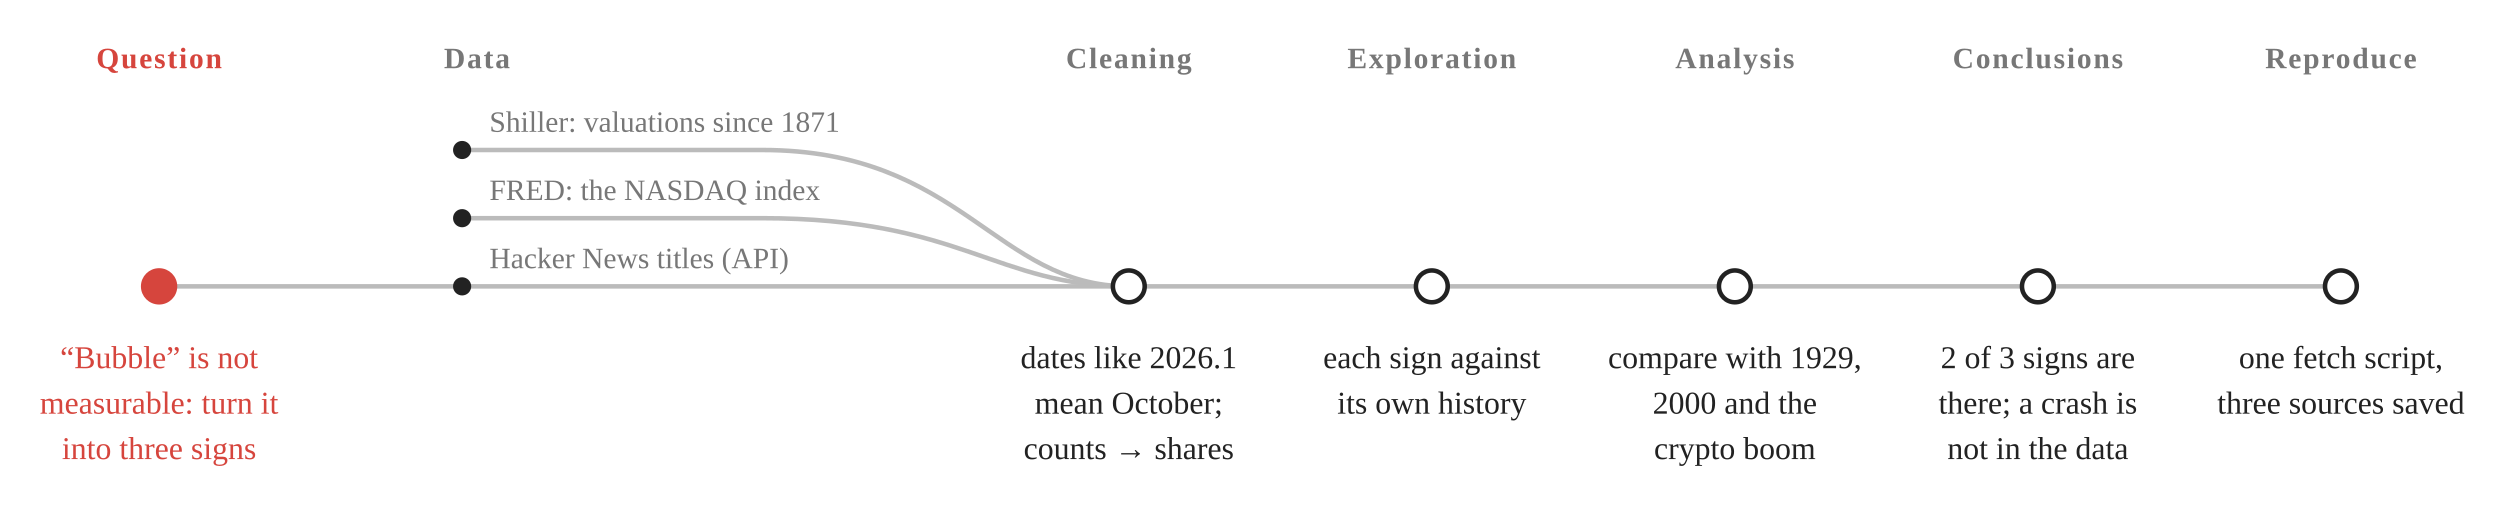
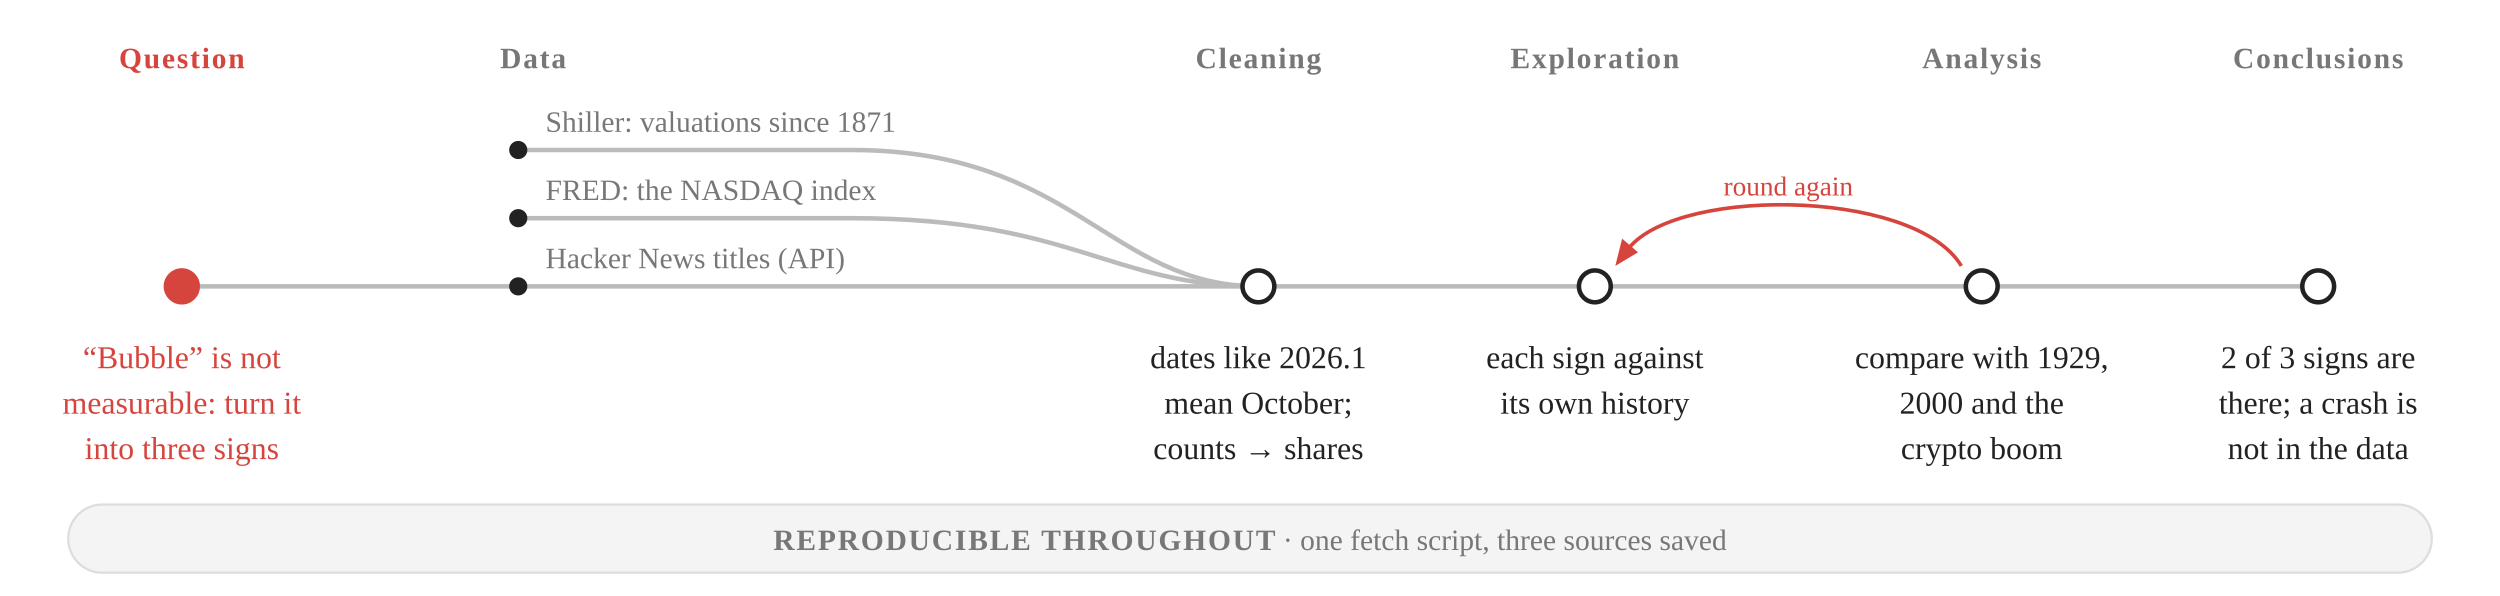
- <svg xmlns="http://www.w3.org/2000/svg" class="lc" viewBox="0 0 1100 222" role="img">
+ <svg xmlns="http://www.w3.org/2000/svg" class="lc" viewBox="0 0 1100 262" role="img">
  <style>
.lc text{font-family:var(--font-sans,'IBM Plex Sans',system-ui,sans-serif);fill:var(--c-text,#222)}
.lc .step{font-size:13px;font-weight:600;letter-spacing:.06em;text-transform:uppercase;fill:var(--c-muted,#777)}
.lc .note{font-size:14px}
.lc .src{font-size:13px;fill:var(--c-muted,#777)}
.lc text.hot{fill:var(--c-accent,#d6453d)}
.lc .line{stroke:var(--c-faint,#bbb);stroke-width:2;fill:none}
.lc .node{fill:var(--c-bg,#fff);stroke:var(--c-text,#222);stroke-width:2}
.lc .node.hot{fill:var(--c-accent,#d6453d);stroke:var(--c-accent,#d6453d)}
.lc .dot{fill:var(--c-text,#222)}
+ .lc .band{fill:var(--c-tint,#f4f4f4);stroke:var(--c-line,#ddd)}
+ .lc .bandtext{font-size:13px;fill:var(--c-muted,#777)}
+ .lc .bandtext tspan.head{font-weight:600;letter-spacing:.06em}
+ .lc .loop{stroke:var(--c-accent,#d6453d);stroke-width:1.6;fill:none}
+ .lc .looptip{fill:var(--c-accent,#d6453d)}
+ .lc text.loopnote{font-size:12px;fill:var(--c-accent,#d6453d)}
</style>
-   <path class="line" d="M70,126 H1030" />
-   <path class="line" d="M203.333,66 H335.333 C423.333,66 438.0,126 496.667,126" />
-   <circle class="dot" cx="203.333" cy="66" r="4" />
-   <text class="src" x="215.333" y="58">Shiller: valuations since 1871</text>
-   <path class="line" d="M203.333,96 H335.333 C423.333,96 438.0,126 496.667,126" />
-   <circle class="dot" cx="203.333" cy="96" r="4" />
-   <text class="src" x="215.333" y="88">FRED: the NASDAQ index</text>
-   <circle class="dot" cx="203.333" cy="126" r="4" />
-   <text class="src" x="215.333" y="118">Hacker News titles (API)</text>
-   <text class="step hot" x="70.0" y="30" text-anchor="middle">Question</text>
-   <circle class="node hot" cx="70.0" cy="126" r="7" />
-   <text class="note hot" x="70.0" y="162" text-anchor="middle">“Bubble” is not</text>
-   <text class="note hot" x="70.0" y="182" text-anchor="middle">measurable: turn it</text>
-   <text class="note hot" x="70.0" y="202" text-anchor="middle">into three signs</text>
-   <text class="step" x="203.333" y="30" text-anchor="start" dx="-8">Data</text>
-   <text class="step" x="496.667" y="30" text-anchor="middle">Cleaning</text>
-   <circle class="node" cx="496.667" cy="126" r="7" />
-   <text class="note" x="496.667" y="162" text-anchor="middle">dates like 2026.1</text>
-   <text class="note" x="496.667" y="182" text-anchor="middle">mean October;</text>
-   <text class="note" x="496.667" y="202" text-anchor="middle">counts → shares</text>
-   <text class="step" x="630.0" y="30" text-anchor="middle">Exploration</text>
-   <circle class="node" cx="630.0" cy="126" r="7" />
-   <text class="note" x="630.0" y="162" text-anchor="middle">each sign against</text>
-   <text class="note" x="630.0" y="182" text-anchor="middle">its own history</text>
-   <text class="step" x="763.333" y="30" text-anchor="middle">Analysis</text>
-   <circle class="node" cx="763.333" cy="126" r="7" />
-   <text class="note" x="763.333" y="162" text-anchor="middle">compare with 1929,</text>
-   <text class="note" x="763.333" y="182" text-anchor="middle">2000 and the</text>
-   <text class="note" x="763.333" y="202" text-anchor="middle">crypto boom</text>
-   <text class="step" x="896.667" y="30" text-anchor="middle">Conclusions</text>
-   <circle class="node" cx="896.667" cy="126" r="7" />
-   <text class="note" x="896.667" y="162" text-anchor="middle">2 of 3 signs are</text>
-   <text class="note" x="896.667" y="182" text-anchor="middle">there; a crash is</text>
-   <text class="note" x="896.667" y="202" text-anchor="middle">not in the data</text>
-   <text class="step" x="1030.0" y="30" text-anchor="middle">Reproduce</text>
-   <circle class="node" cx="1030.0" cy="126" r="7" />
-   <text class="note" x="1030.0" y="162" text-anchor="middle">one fetch script,</text>
-   <text class="note" x="1030.0" y="182" text-anchor="middle">three sources saved</text>
+   <path class="line" d="M80,126 H1020" />
+   <path class="line" d="M228.031,66 H374.583 C472.283,66 488.567,126 553.701,126" />
+   <circle class="dot" cx="228.031" cy="66" r="4" />
+   <text class="src" x="240.031" y="58">Shiller: valuations since 1871</text>
+   <path class="line" d="M228.031,96 H374.583 C472.283,96 488.567,126 553.701,126" />
+   <circle class="dot" cx="228.031" cy="96" r="4" />
+   <text class="src" x="240.031" y="88">FRED: the NASDAQ index</text>
+   <circle class="dot" cx="228.031" cy="126" r="4" />
+   <text class="src" x="240.031" y="118">Hacker News titles (API)</text>
+   <text class="step hot" x="80.0" y="30" text-anchor="middle">Question</text>
+   <circle class="node hot" cx="80.0" cy="126" r="7" />
+   <text class="note hot" x="80.0" y="162" text-anchor="middle">“Bubble” is not</text>
+   <text class="note hot" x="80.0" y="182" text-anchor="middle">measurable: turn it</text>
+   <text class="note hot" x="80.0" y="202" text-anchor="middle">into three signs</text>
+   <text class="step" x="228.031" y="30" text-anchor="start" dx="-8">Data</text>
+   <text class="step" x="553.701" y="30" text-anchor="middle">Cleaning</text>
+   <circle class="node" cx="553.701" cy="126" r="7" />
+   <text class="note" x="553.701" y="162" text-anchor="middle">dates like 2026.1</text>
+   <text class="note" x="553.701" y="182" text-anchor="middle">mean October;</text>
+   <text class="note" x="553.701" y="202" text-anchor="middle">counts → shares</text>
+   <text class="step" x="701.732" y="30" text-anchor="middle">Exploration</text>
+   <circle class="node" cx="701.732" cy="126" r="7" />
+   <text class="note" x="701.732" y="162" text-anchor="middle">each sign against</text>
+   <text class="note" x="701.732" y="182" text-anchor="middle">its own history</text>
+   <text class="step" x="871.969" y="30" text-anchor="middle">Analysis</text>
+   <circle class="node" cx="871.969" cy="126" r="7" />
+   <text class="note" x="871.969" y="162" text-anchor="middle">compare with 1929,</text>
+   <text class="note" x="871.969" y="182" text-anchor="middle">2000 and the</text>
+   <text class="note" x="871.969" y="202" text-anchor="middle">crypto boom</text>
+   <text class="step" x="1020.0" y="30" text-anchor="middle">Conclusions</text>
+   <circle class="node" cx="1020.0" cy="126" r="7" />
+   <text class="note" x="1020.0" y="162" text-anchor="middle">2 of 3 signs are</text>
+   <text class="note" x="1020.0" y="182" text-anchor="middle">there; a crash is</text>
+   <text class="note" x="1020.0" y="202" text-anchor="middle">not in the data</text>
+   <path class="loop" d="M862.969,117 C841.969,82 731.732,82 714.732,112" />
+   <path class="looptip" d="M710.732,117 L720.732,111 L713.732,105 Z" />
+   <text class="loopnote" x="786.85" y="86" text-anchor="middle">round again</text>
+   <rect class="band" x="30" y="222" width="1040" height="30" rx="15" />
+   <text class="bandtext" x="550.0" y="242" text-anchor="middle">
+     <tspan class="head">REPRODUCIBLE THROUGHOUT</tspan>  ·  one fetch script, three sources saved</text>
</svg>
